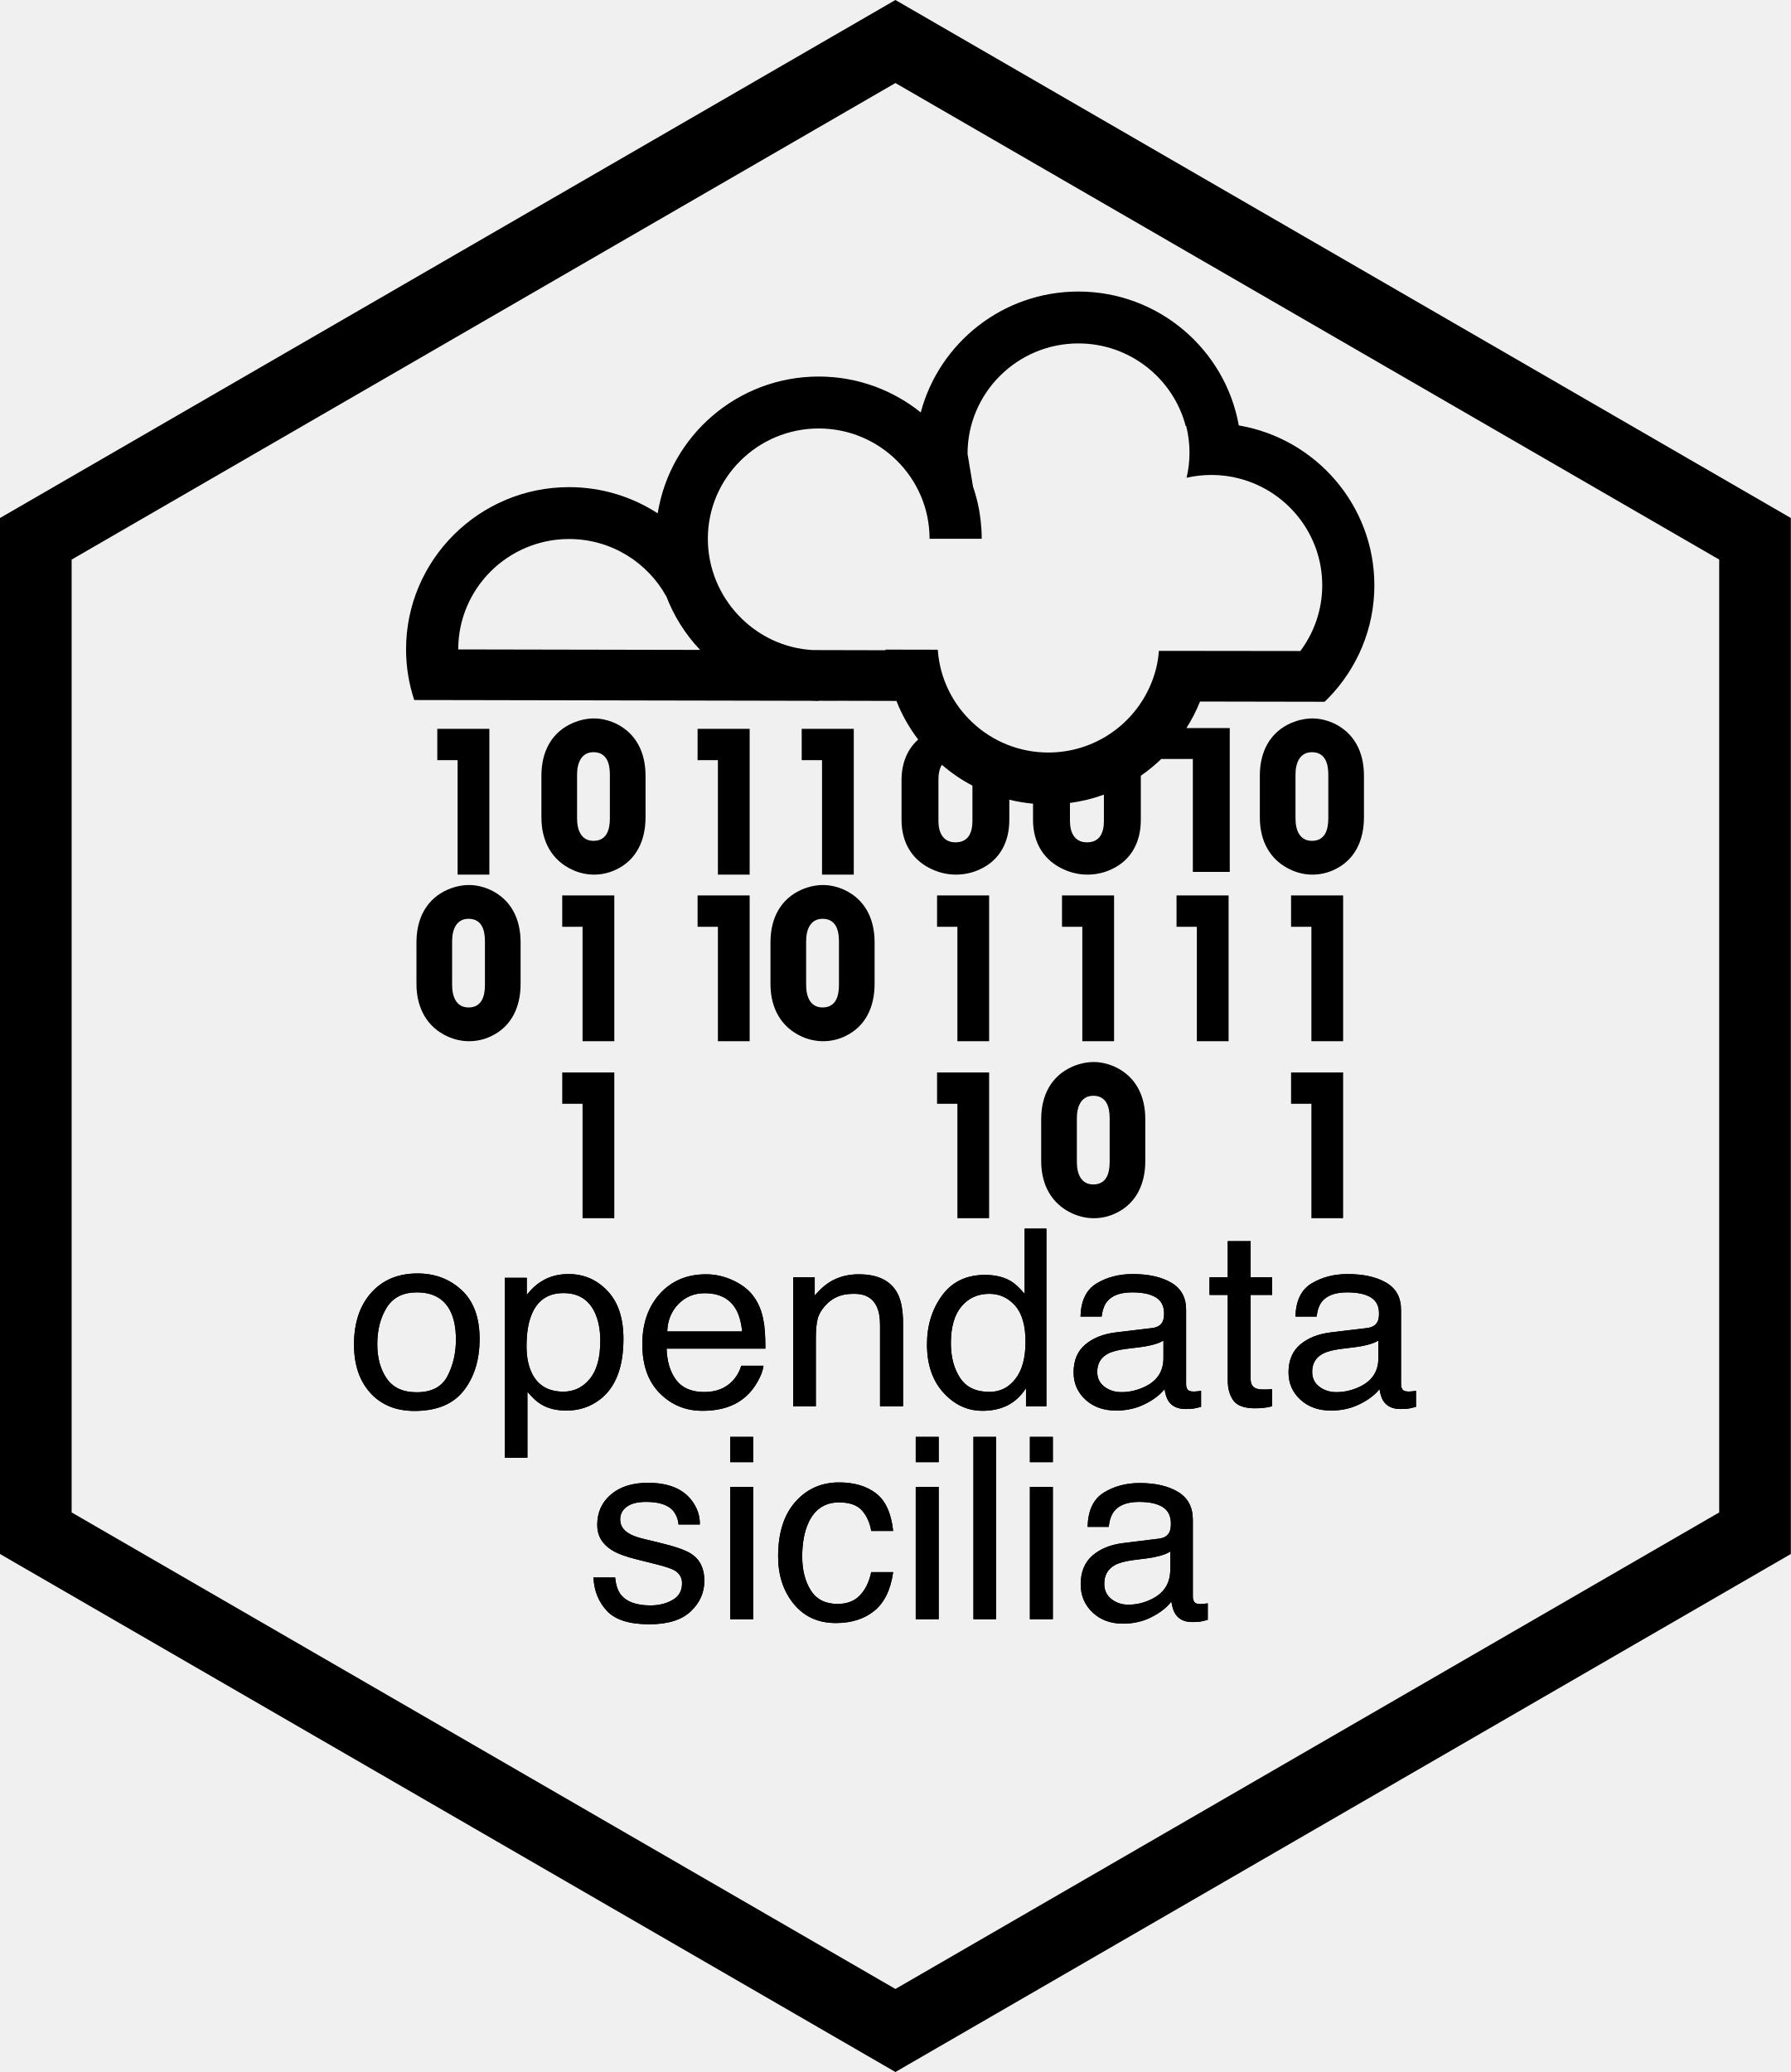
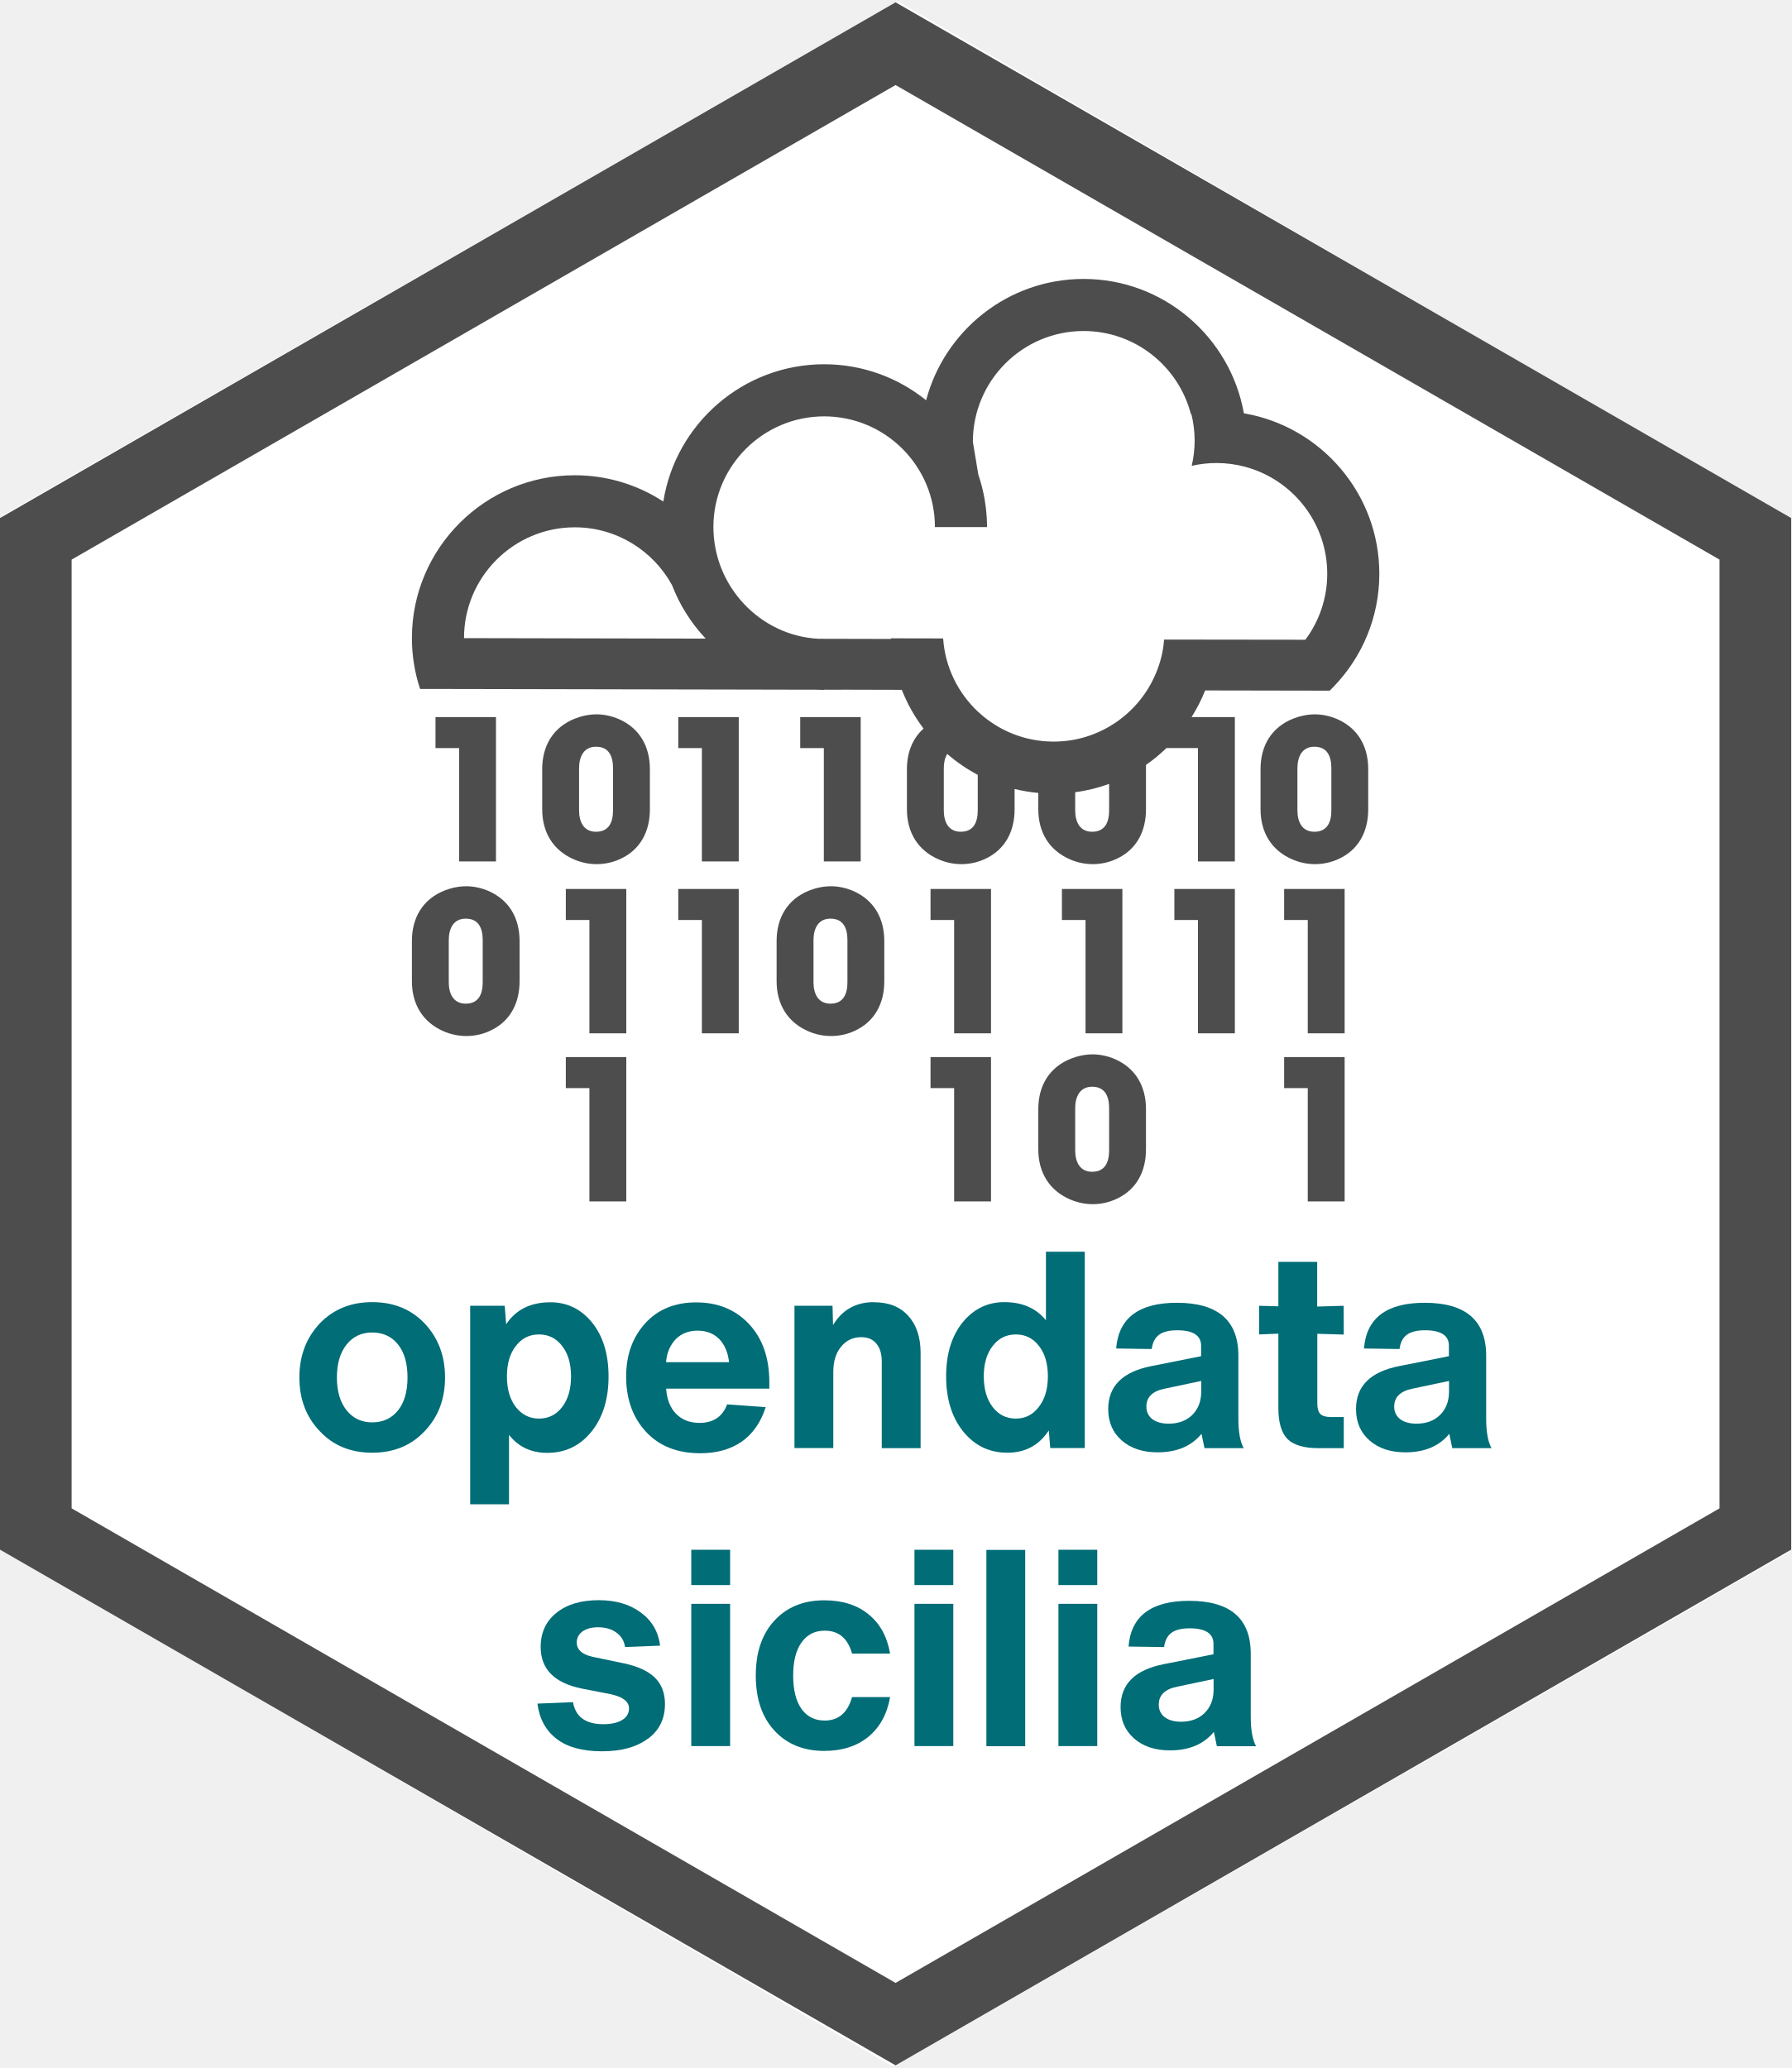
- <svg xmlns="http://www.w3.org/2000/svg" xmlns:xlink="http://www.w3.org/1999/xlink" width="172px" height="199px" viewBox="0 0 172 199" version="1.1">
-   <defs>
-     <path d="M39.814,135.51 C41.949,135.51 43.524,134.858 44.54,133.554 C45.555,132.25 46.063,130.599 46.063,128.601 C46.063,126.533 45.486,124.967 44.334,123.902 C43.182,122.837 41.772,122.305 40.104,122.305 C38.242,122.305 36.76,122.922 35.656,124.157 C34.552,125.391 34,127.05 34,129.133 C34,131.077 34.524,132.626 35.571,133.78 C36.619,134.933 38.033,135.51 39.814,135.51 Z M40.019,133.716 C38.706,133.716 37.747,133.276 37.143,132.397 C36.538,131.517 36.236,130.418 36.236,129.098 C36.236,127.725 36.538,126.552 37.143,125.58 C37.747,124.608 38.714,124.122 40.043,124.122 C41.542,124.122 42.598,124.693 43.21,125.835 C43.597,126.56 43.79,127.501 43.79,128.659 C43.79,129.939 43.522,131.102 42.986,132.148 C42.451,133.193 41.462,133.716 40.019,133.716 Z M50.656,140 L50.656,133.67 C51.131,134.233 51.562,134.63 51.949,134.862 C52.61,135.271 53.427,135.475 54.402,135.475 C55.643,135.475 56.731,135.109 57.666,134.376 C59.14,133.218 59.878,131.289 59.878,128.589 C59.878,126.591 59.366,125.054 58.343,123.977 C57.319,122.901 56.074,122.363 54.608,122.363 C53.617,122.363 52.755,122.594 52.021,123.057 C51.506,123.366 51.03,123.802 50.595,124.365 L50.595,124.365 L50.595,122.722 L48.48,122.722 L48.48,140 L50.656,140 Z M54.112,133.658 C52.614,133.658 51.582,133.018 51.018,131.737 C50.72,131.066 50.571,130.252 50.571,129.295 C50.571,128.107 50.72,127.127 51.018,126.356 C51.574,124.913 52.606,124.191 54.112,124.191 C55.611,124.191 56.642,124.874 57.207,126.24 C57.505,126.95 57.654,127.798 57.654,128.786 C57.654,130.406 57.317,131.623 56.645,132.437 C55.972,133.251 55.128,133.658 54.112,133.658 Z M67.468,135.498 C68.129,135.498 68.721,135.436 69.245,135.313 C70.22,135.097 71.038,134.68 71.699,134.063 C72.093,133.708 72.45,133.251 72.768,132.692 C73.087,132.132 73.274,131.625 73.33,131.17 L73.33,131.17 L71.191,131.17 C71.03,131.718 70.756,132.2 70.369,132.617 C69.692,133.334 68.786,133.693 67.649,133.693 C66.433,133.693 65.534,133.313 64.954,132.553 C64.374,131.793 64.064,130.784 64.023,129.527 L64.023,129.527 L73.512,129.527 C73.512,128.277 73.447,127.366 73.318,126.795 C73.173,125.962 72.883,125.233 72.448,124.608 C71.997,123.952 71.34,123.418 70.478,123.005 C69.616,122.592 68.725,122.386 67.807,122.386 C65.986,122.386 64.511,123.007 63.383,124.249 C62.255,125.491 61.691,127.108 61.691,129.098 C61.691,131.12 62.251,132.692 63.371,133.814 C64.491,134.937 65.857,135.498 67.468,135.498 Z M71.276,127.872 L64.084,127.872 C64.124,126.807 64.483,125.929 65.16,125.239 C65.836,124.548 66.674,124.203 67.674,124.203 C69.068,124.203 70.063,124.705 70.659,125.708 C70.981,126.248 71.187,126.969 71.276,127.872 L71.276,127.872 Z M78.358,135.058 L78.358,128.566 C78.358,127.756 78.413,127.133 78.522,126.697 C78.63,126.261 78.866,125.839 79.229,125.43 C79.68,124.921 80.204,124.581 80.8,124.411 C81.13,124.311 81.553,124.261 82.069,124.261 C83.084,124.261 83.785,124.647 84.172,125.418 C84.406,125.881 84.523,126.491 84.523,127.247 L84.523,127.247 L84.523,135.058 L86.734,135.058 L86.734,127.108 C86.734,125.858 86.557,124.897 86.203,124.226 C85.558,122.999 84.317,122.386 82.48,122.386 C81.642,122.386 80.88,122.544 80.196,122.861 C79.511,123.177 78.862,123.698 78.25,124.423 L78.25,124.423 L78.25,122.664 L76.183,122.664 L76.183,135.058 L78.358,135.058 Z M94.361,135.498 C95.256,135.498 96.049,135.328 96.742,134.989 C97.435,134.649 98.036,134.098 98.543,133.334 L98.543,133.334 L98.543,135.058 L100.501,135.058 L100.501,118 L98.41,118 L98.41,124.261 C97.919,123.682 97.48,123.277 97.093,123.046 C96.424,122.645 95.594,122.444 94.603,122.444 C92.814,122.444 91.438,123.106 90.475,124.429 C89.512,125.752 89.031,127.316 89.031,129.122 C89.031,131.05 89.559,132.595 90.614,133.756 C91.67,134.918 92.919,135.498 94.361,135.498 Z M95.038,133.681 C93.741,133.681 92.798,133.234 92.21,132.339 C91.622,131.444 91.327,130.333 91.327,129.006 C91.327,127.447 91.668,126.267 92.349,125.464 C93.03,124.662 93.918,124.261 95.014,124.261 C95.997,124.261 96.823,124.637 97.492,125.389 C98.16,126.142 98.495,127.301 98.495,128.867 C98.495,130.418 98.171,131.608 97.522,132.437 C96.873,133.267 96.045,133.681 95.038,133.681 Z M107.197,135.475 C108.196,135.475 109.111,135.271 109.941,134.862 C110.771,134.453 111.408,133.971 111.851,133.415 C111.923,133.909 112.048,134.291 112.225,134.561 C112.564,135.07 113.108,135.325 113.857,135.325 C114.163,135.325 114.405,135.313 114.582,135.29 C114.76,135.267 115.017,135.209 115.356,135.116 L115.356,135.116 L115.356,133.577 C115.219,133.6 115.09,133.618 114.969,133.629 C114.848,133.641 114.739,133.647 114.643,133.647 C114.345,133.647 114.149,133.581 114.057,133.45 C113.964,133.319 113.918,133.145 113.918,132.929 L113.918,132.929 L113.918,125.789 C113.918,124.616 113.446,123.752 112.503,123.196 C111.553,122.641 110.316,122.363 108.793,122.363 C107.479,122.363 106.325,122.662 105.33,123.26 C104.335,123.858 103.817,124.921 103.777,126.448 L103.777,126.448 L105.807,126.448 C105.888,125.808 106.061,125.326 106.327,125.002 C106.802,124.415 107.608,124.122 108.744,124.122 C109.727,124.122 110.483,124.282 111.011,124.602 C111.538,124.922 111.802,125.437 111.802,126.147 C111.802,126.494 111.754,126.761 111.657,126.946 C111.488,127.285 111.154,127.486 110.654,127.548 L110.654,127.548 L107.185,127.964 C105.968,128.111 104.985,128.5 104.236,129.133 C103.487,129.766 103.112,130.657 103.112,131.806 C103.112,132.856 103.493,133.729 104.254,134.428 C105.016,135.126 105.997,135.475 107.197,135.475 Z M107.705,133.704 C107.076,133.704 106.533,133.531 106.073,133.184 C105.614,132.836 105.384,132.362 105.384,131.76 C105.384,130.965 105.719,130.387 106.387,130.024 C106.782,129.808 107.375,129.65 108.164,129.55 L108.164,129.55 L109.482,129.388 C109.885,129.341 110.296,129.264 110.715,129.156 C111.134,129.048 111.476,128.913 111.742,128.751 L111.742,128.751 L111.742,130.429 C111.742,131.71 111.138,132.632 109.929,133.195 C109.212,133.535 108.47,133.704 107.705,133.704 Z M120.529,135.255 C120.843,135.255 121.135,135.24 121.405,135.209 C121.675,135.178 121.935,135.128 122.185,135.058 L122.185,135.058 L122.185,133.415 C122.024,133.43 121.883,133.44 121.762,133.444 C121.641,133.448 121.528,133.45 121.423,133.45 C121.029,133.45 120.747,133.407 120.577,133.322 C120.271,133.176 120.118,132.887 120.118,132.454 L120.118,132.454 L120.118,124.365 L122.185,124.365 L122.185,122.664 L120.118,122.664 L120.118,119.204 L117.918,119.204 L117.918,122.664 L116.166,122.664 L116.166,124.365 L117.918,124.365 L117.918,132.57 C117.918,133.365 118.1,134.011 118.462,134.509 C118.825,135.006 119.514,135.255 120.529,135.255 Z M127.841,135.475 C128.841,135.475 129.755,135.271 130.585,134.862 C131.415,134.453 132.052,133.971 132.495,133.415 C132.567,133.909 132.692,134.291 132.87,134.561 C133.208,135.07 133.752,135.325 134.501,135.325 C134.807,135.325 135.049,135.313 135.226,135.29 C135.404,135.267 135.662,135.209 136,135.116 L136,135.116 L136,133.577 C135.863,133.6 135.734,133.618 135.613,133.629 C135.492,133.641 135.384,133.647 135.287,133.647 C134.989,133.647 134.793,133.581 134.701,133.45 C134.608,133.319 134.562,133.145 134.562,132.929 L134.562,132.929 L134.562,125.789 C134.562,124.616 134.09,123.752 133.148,123.196 C132.197,122.641 130.96,122.363 129.437,122.363 C128.123,122.363 126.969,122.662 125.974,123.26 C124.979,123.858 124.461,124.921 124.421,126.448 L124.421,126.448 L126.451,126.448 C126.532,125.808 126.705,125.326 126.971,125.002 C127.447,124.415 128.252,124.122 129.389,124.122 C130.372,124.122 131.127,124.282 131.655,124.602 C132.183,124.922 132.446,125.437 132.446,126.147 C132.446,126.494 132.398,126.761 132.301,126.946 C132.132,127.285 131.798,127.486 131.298,127.548 L131.298,127.548 L127.829,127.964 C126.613,128.111 125.63,128.5 124.88,129.133 C124.131,129.766 123.756,130.657 123.756,131.806 C123.756,132.856 124.137,133.729 124.898,134.428 C125.66,135.126 126.641,135.475 127.841,135.475 Z M128.349,133.704 C127.721,133.704 127.177,133.531 126.717,133.184 C126.258,132.836 126.028,132.362 126.028,131.76 C126.028,130.965 126.363,130.387 127.032,130.024 C127.426,129.808 128.019,129.65 128.808,129.55 L128.808,129.55 L130.126,129.388 C130.529,129.341 130.94,129.264 131.359,129.156 C131.778,129.048 132.12,128.913 132.386,128.751 L132.386,128.751 L132.386,130.429 C132.386,131.71 131.782,132.632 130.573,133.195 C129.856,133.535 129.115,133.704 128.349,133.704 Z" id="path-1" />
-     <path d="M62.361,156 C64.145,156 65.472,155.587 66.343,154.76 C67.215,153.934 67.651,152.952 67.651,151.816 C67.651,150.64 67.229,149.777 66.386,149.229 C65.855,148.879 64.811,148.518 63.253,148.144 L63.253,148.144 L61.819,147.799 C61.193,147.648 60.719,147.473 60.398,147.274 C59.843,146.94 59.566,146.495 59.566,145.939 C59.566,145.43 59.777,145.021 60.199,144.711 C60.62,144.401 61.241,144.246 62.06,144.246 C63.289,144.246 64.153,144.528 64.651,145.093 C64.956,145.49 65.129,145.931 65.169,146.416 L65.169,146.416 L67.217,146.416 C67.233,145.589 66.972,144.819 66.434,144.103 C65.574,142.975 64.173,142.411 62.229,142.411 C60.743,142.411 59.56,142.784 58.681,143.531 C57.801,144.278 57.361,145.256 57.361,146.464 C57.361,147.489 57.827,148.291 58.759,148.872 C59.281,149.205 60.092,149.507 61.193,149.777 L61.193,149.777 L62.916,150.207 C63.839,150.437 64.458,150.64 64.771,150.815 C65.261,151.101 65.506,151.518 65.506,152.066 C65.506,152.789 65.201,153.324 64.59,153.67 C63.98,154.015 63.273,154.188 62.47,154.188 C61.12,154.188 60.173,153.842 59.627,153.151 C59.329,152.77 59.149,152.221 59.084,151.506 L59.084,151.506 L57,151.506 C57.056,152.777 57.484,153.844 58.283,154.707 C59.082,155.569 60.442,156 62.361,156 Z M72.337,140.432 L72.337,138 L70.133,138 L70.133,140.432 L72.337,140.432 Z M72.337,155.511 L72.337,142.804 L70.133,142.804 L70.133,155.511 L72.337,155.511 Z M80.277,155.881 C81.779,155.881 83.012,155.489 83.976,154.707 C84.94,153.924 85.542,152.686 85.783,150.993 L85.783,150.993 L83.675,150.993 C83.474,151.939 83.11,152.684 82.584,153.228 C82.058,153.773 81.345,154.045 80.446,154.045 C79.273,154.045 78.414,153.608 77.867,152.734 C77.321,151.86 77.048,150.783 77.048,149.503 C77.048,148.232 77.241,147.163 77.627,146.297 C78.221,144.962 79.209,144.294 80.59,144.294 C81.602,144.294 82.337,144.554 82.795,145.075 C83.253,145.595 83.546,146.249 83.675,147.036 L83.675,147.036 L85.783,147.036 C85.598,145.327 85.05,144.123 84.139,143.424 C83.227,142.725 82.044,142.375 80.59,142.375 C78.888,142.375 77.486,142.999 76.386,144.246 C75.285,145.494 74.735,147.238 74.735,149.479 C74.735,151.307 75.237,152.831 76.241,154.051 C77.245,155.271 78.59,155.881 80.277,155.881 Z M90.157,140.432 L90.157,138 L87.952,138 L87.952,140.432 L90.157,140.432 Z M90.157,155.511 L90.157,142.804 L87.952,142.804 L87.952,155.511 L90.157,155.511 Z M95.663,155.511 L95.663,138 L93.494,138 L93.494,155.511 L95.663,155.511 Z M101.12,140.432 L101.12,138 L98.916,138 L98.916,140.432 L101.12,140.432 Z M101.12,155.511 L101.12,142.804 L98.916,142.804 L98.916,155.511 L101.12,155.511 Z M107.867,155.94 C108.863,155.94 109.775,155.73 110.602,155.309 C111.43,154.887 112.064,154.391 112.506,153.819 C112.578,154.327 112.703,154.721 112.88,154.999 C113.217,155.523 113.759,155.785 114.506,155.785 C114.811,155.785 115.052,155.774 115.229,155.75 C115.406,155.726 115.663,155.666 116,155.571 L116,155.571 L116,153.985 C115.863,154.009 115.735,154.027 115.614,154.039 C115.494,154.051 115.386,154.057 115.289,154.057 C114.992,154.057 114.797,153.989 114.705,153.854 C114.612,153.719 114.566,153.54 114.566,153.318 L114.566,153.318 L114.566,145.963 C114.566,144.755 114.096,143.865 113.157,143.293 C112.209,142.721 110.976,142.434 109.458,142.434 C108.149,142.434 106.998,142.742 106.006,143.358 C105.014,143.974 104.498,145.069 104.458,146.642 L104.458,146.642 L106.482,146.642 C106.562,145.983 106.735,145.486 107,145.152 C107.474,144.548 108.277,144.246 109.41,144.246 C110.39,144.246 111.143,144.411 111.669,144.741 C112.195,145.071 112.458,145.601 112.458,146.332 C112.458,146.69 112.41,146.964 112.313,147.155 C112.145,147.505 111.811,147.711 111.313,147.775 L111.313,147.775 L107.855,148.204 C106.643,148.355 105.663,148.756 104.916,149.408 C104.169,150.06 103.795,150.977 103.795,152.162 C103.795,153.242 104.175,154.142 104.934,154.862 C105.693,155.581 106.671,155.94 107.867,155.94 Z M108.373,154.117 C107.747,154.117 107.205,153.938 106.747,153.58 C106.289,153.223 106.06,152.734 106.06,152.114 C106.06,151.295 106.394,150.699 107.06,150.326 C107.454,150.103 108.044,149.94 108.831,149.837 L108.831,149.837 L110.145,149.67 C110.546,149.623 110.956,149.543 111.373,149.432 C111.791,149.321 112.133,149.181 112.398,149.015 L112.398,149.015 L112.398,150.743 C112.398,152.062 111.795,153.012 110.59,153.592 C109.876,153.942 109.137,154.117 108.373,154.117 Z" id="path-2" />
-   </defs>
-   <g id="Page-1" stroke="none" stroke-width="1" fill="none" fill-rule="evenodd">
-     <g id="Group-3" fill="#000000" fill-rule="nonzero">
-       <path d="M86,7.975 L165.12,53.743 L165.12,145.257 L86,191.025 L6.88,145.257 L6.88,53.743 L86,7.975 Z M86,0 L0,49.75 L0,149.25 L86,199 L172,149.25 L172,49.75 L86,0 Z" id="path4241" />
-       <polygon id="polygon4499" points="43.952 73.007 43.952 84 47 84 47 70 42 70 42 73.007" />
-       <polygon id="polygon4501" points="72 70 67 70 67 73.007 68.951 73.007 68.951 84 72 84" />
-       <polygon id="polygon4503" points="59 86 54 86 54 89.01 55.951 89.01 55.951 100 59 100" />
-       <polygon id="polygon4505" points="59 103 54 103 54 106.01 55.951 106.01 55.951 117 59 117" />
-       <polygon id="polygon4507" points="72 86 67 86 67 89.01 68.951 89.01 68.951 100 72 100" />
-       <path d="M59.102,69.468 C58.467,69.176 57.744,69 57.054,69 C56.366,69 55.678,69.157 55.026,69.431 C52.997,70.309 52,72.163 52,74.489 L52,78.511 C52,80.817 53.015,82.653 55.007,83.551 C55.659,83.846 56.347,84 57.054,84 C57.816,84 58.576,83.822 59.264,83.474 C61.149,82.537 62,80.68 62,78.511 L62,74.489 C62,72.224 61.058,70.388 59.102,69.468 L59.102,69.468 Z M58.576,78.612 C58.576,79.743 58.232,80.757 57,80.757 C55.822,80.757 55.424,79.722 55.424,78.612 L55.424,74.392 C55.424,73.297 55.822,72.243 57,72.243 C58.232,72.243 58.576,73.258 58.576,74.392 L58.576,78.612 Z" id="path4509" />
-       <polygon id="polygon4511" points="129 86 124 86 124 89.01 125.952 89.01 125.952 100 129 100" />
-       <polygon id="polygon4513" points="129 103 124 103 124 106.01 125.952 106.01 125.952 117 129 117" />
-       <path d="M128.102,69.468 C127.468,69.176 126.743,69 126.055,69 C125.367,69 124.678,69.157 124.025,69.431 C121.996,70.309 121,72.163 121,74.489 L121,78.511 C121,80.817 122.015,82.653 124.008,83.551 C124.66,83.846 125.347,84 126.055,84 C126.815,84 127.576,83.822 128.265,83.474 C130.15,82.537 131,80.68 131,78.511 L131,74.489 C131,72.224 130.057,70.388 128.102,69.468 L128.102,69.468 Z M127.576,78.612 C127.576,79.743 127.232,80.757 126,80.757 C124.822,80.757 124.425,79.722 124.425,78.612 L124.425,74.392 C124.425,73.297 124.822,72.243 126,72.243 C127.232,72.243 127.576,73.258 127.576,74.392 L127.576,78.612 Z" id="path4515" />
-       <polygon id="polygon4517" points="103.951 89.01 103.951 100 107 100 107 86 102 86 102 89.01" />
-       <polygon id="polygon4519" points="118 86 113 86 113 89.01 114.951 89.01 114.951 100 118 100" />
-       <path d="M107.103,102.468 C106.468,102.177 105.745,102 105.056,102 C104.366,102 103.678,102.155 103.027,102.429 C100.999,103.308 100,105.163 100,107.486 L100,111.511 C100,113.814 101.016,115.653 103.008,116.551 C103.659,116.843 104.348,117 105.056,117 C105.817,117 106.577,116.822 107.264,116.471 C109.149,115.534 110,113.68 110,111.511 L110,107.486 C110.002,105.222 109.06,103.389 107.103,102.468 Z M106.577,111.609 C106.577,112.743 106.234,113.757 105.001,113.757 C103.824,113.757 103.427,112.722 103.427,111.609 L103.427,107.392 C103.427,106.297 103.824,105.241 105.001,105.241 C106.234,105.241 106.577,106.259 106.577,107.392 L106.577,111.609 L106.577,111.609 Z" id="path4521" />
-       <path d="M47.103,85.468 C46.468,85.174 45.744,85 45.054,85 C44.366,85 43.678,85.154 43.027,85.429 C40.997,86.307 40,88.163 40,90.49 L40,94.513 C40,96.817 41.015,98.653 43.008,99.554 C43.66,99.845 44.349,100 45.054,100 C45.816,100 46.577,99.825 47.264,99.474 C49.149,98.536 50,96.682 50,94.513 L50,90.49 C50.001,88.221 49.058,86.386 47.103,85.468 Z M46.576,94.61 C46.576,95.744 46.232,96.758 45,96.758 C43.823,96.758 43.424,95.721 43.424,94.61 L43.424,90.389 C43.424,89.297 43.823,88.244 45,88.244 C46.232,88.244 46.576,89.258 46.576,90.389 L46.576,94.61 L46.576,94.61 Z" id="path4523" />
-       <polygon id="polygon4525" points="78.952 73.007 78.952 84 82 84 82 70 77 70 77 73.007" />
-       <polygon id="polygon4527" points="95 86 90 86 90 89.01 91.952 89.01 91.952 100 95 100" />
-       <polygon id="polygon4529" points="95 103 90 103 90 106.01 91.952 106.01 91.952 117 95 117" />
-       <path d="M81.103,85.468 C80.467,85.174 79.744,85 79.054,85 C78.366,85 77.678,85.154 77.026,85.429 C74.996,86.307 74,88.163 74,90.49 L74,94.513 C74,96.817 75.015,98.653 77.008,99.554 C77.66,99.845 78.349,100 79.054,100 C79.816,100 80.577,99.825 81.264,99.474 C83.149,98.536 84,96.682 84,94.513 L84,90.49 C84.001,88.221 83.058,86.386 81.103,85.468 Z M80.577,94.61 C80.577,95.744 80.233,96.758 79,96.758 C77.823,96.758 77.425,95.721 77.425,94.61 L77.425,90.389 C77.425,89.297 77.823,88.244 79,88.244 C80.233,88.244 80.577,89.258 80.577,90.389 L80.577,94.61 Z" id="path4531" />
-       <path d="M115.256,67.379 L116.323,67.379 L127.227,67.399 L127.625,67.001 C130.331,64.199 132,60.398 132,56.215 C132,48.534 126.384,42.137 119.028,40.867 C119.012,40.864 118.997,40.862 118.98,40.861 C117.679,33.563 111.268,28 103.569,28 C96.316,28 90.203,32.936 88.433,39.61 C85.747,37.457 82.338,36.164 78.631,36.164 C70.835,36.164 64.352,41.867 63.169,49.302 C60.717,47.714 57.794,46.786 54.656,46.786 C46.024,46.786 39,53.777 39,62.368 C39,64.06 39.276,65.69 39.78,67.215 L39.781,67.232 L39.786,67.232 L45.208,67.241 L64.086,67.279 L69.508,67.289 L76.932,67.305 L77.786,67.306 C78.065,67.321 78.348,67.328 78.631,67.328 L78.631,67.306 L80.328,67.31 C80.341,67.307 80.355,67.306 80.369,67.304 L86.097,67.319 C86.62,68.655 87.33,69.897 88.185,71.026 C87.122,71.979 86.588,73.327 86.588,74.91 L86.588,78.754 C86.588,80.958 87.638,82.713 89.701,83.571 C90.376,83.853 91.087,84 91.82,84 C92.608,84 93.396,83.83 94.107,83.497 C96.058,82.602 96.939,80.827 96.939,78.754 L96.939,76.807 C97.679,76.989 98.44,77.114 99.217,77.187 L99.217,78.754 C99.217,80.958 100.268,82.713 102.331,83.571 C103.005,83.853 103.718,84 104.451,84 C105.239,84 106.025,83.83 106.737,83.497 C108.688,82.602 109.569,80.827 109.569,78.754 L109.569,74.503 C110.269,74.021 110.923,73.48 111.535,72.894 L114.566,72.894 L114.566,83.74 L118.111,83.74 L118.111,69.928 L113.949,69.928 C114.456,69.122 114.901,68.274 115.256,67.379 Z M67.198,62.417 L65.304,62.414 L44.01,62.372 C44.01,62.372 44.01,62.369 44.01,62.366 C44.01,56.522 48.787,51.768 54.657,51.768 C58.681,51.768 62.188,54.003 63.998,57.286 C63.99,57.263 63.981,57.239 63.974,57.213 C64.71,59.163 65.83,60.928 67.242,62.418 L67.198,62.418 L67.198,62.417 Z M93.395,78.85 C93.395,79.931 93.038,80.9 91.764,80.9 C90.544,80.9 90.132,79.912 90.132,78.85 L90.132,74.818 C90.132,74.318 90.229,73.83 90.462,73.453 C91.358,74.226 92.341,74.899 93.396,75.455 L93.396,78.85 L93.395,78.85 Z M106.024,78.85 C106.024,79.931 105.669,80.9 104.393,80.9 C103.175,80.9 102.763,79.912 102.763,78.85 L102.763,77.117 C103.893,76.968 104.984,76.697 106.024,76.32 L106.024,78.85 L106.024,78.85 Z M100.689,72.274 C95.08,72.274 90.478,67.939 90.073,62.46 C90.073,62.46 90.073,62.46 90.073,62.457 C90.07,62.438 90.067,62.42 90.067,62.4 L85.05,62.39 C85.051,62.409 85.053,62.429 85.054,62.45 L78.081,62.434 C72.464,62.143 67.984,57.401 67.984,51.741 C67.985,45.903 72.761,41.151 78.633,41.151 C84.504,41.151 89.28,45.902 89.28,51.747 L94.289,51.747 C94.289,51.456 94.278,51.167 94.264,50.882 C94.259,50.8 94.249,50.716 94.244,50.636 C94.229,50.428 94.213,50.22 94.189,50.014 C94.18,49.936 94.169,49.862 94.16,49.786 C94.131,49.559 94.1,49.336 94.062,49.114 C94.055,49.074 94.048,49.036 94.043,48.998 C93.899,48.221 93.704,47.462 93.45,46.726 L92.927,43.581 C92.927,37.737 97.701,32.983 103.573,32.983 C108.523,32.983 112.692,36.362 113.882,40.924 C113.896,40.921 113.912,40.919 113.929,40.918 C114.135,41.736 114.245,42.595 114.245,43.478 C114.245,44.304 114.147,45.111 113.964,45.883 C114.728,45.711 115.527,45.615 116.346,45.615 C117.281,45.615 118.189,45.736 119.052,45.964 C123.617,47.159 126.993,51.3 126.993,56.212 C126.993,58.575 126.21,60.761 124.89,62.526 L111.289,62.51 C111.293,62.52 111.301,62.53 111.304,62.54 C111.217,63.695 110.949,64.723 110.519,65.746 C108.913,69.573 105.111,72.274 100.689,72.274 Z" id="path4533" />
-       <g id="opendata">
-         <use xlink:href="#path-1" />
-         <use xlink:href="#path-1" />
-       </g>
-       <g id="sicilia">
-         <use xlink:href="#path-2" />
-         <use xlink:href="#path-2" />
-       </g>
+ <svg xmlns="http://www.w3.org/2000/svg" width="13.748mm" height="15.875mm" viewBox="0 0 13.748 15.875" version="1.1" id="svg5">
+   <defs id="defs2" />
+   <g id="layer1" transform="translate(-152.1612,-133.0932)">
+     <rect y="133.093" x="152.161" height="15.875" width="13.748" id="rect25155" style="fill:none;fill-opacity:1;stroke:none;stroke-width:0.152;stroke-miterlimit:4;stroke-dasharray:none;stroke-opacity:1" />
+     <path transform="matrix(0,0.05129929,-0.05129929,0,181.7969,162.3199)" id="path25157" style="opacity:1;fill:#ffffff;fill-opacity:1;stroke:none;stroke-width:2;stroke-miterlimit:4;stroke-dasharray:none;stroke-opacity:1" d="m -338,577.703 -154.547,-0.316 -77,-134 L -492,309.703 l 154.547,0.316 77,134 z" />
+     <path style="fill:#4d4d4d;stroke-width:0.076" d="m 159.035,133.746 6.324,3.643 v 7.283 l -6.324,3.643 -6.324,-3.643 v -7.283 z m 0,-0.635 -6.874,3.959 v 7.919 l 6.874,3.959 6.874,-3.959 v -7.919 z" id="path25159" />
+     <g id="g25197" transform="matrix(0.07482476,0,0,0.07482476,155.294,135.0445)" style="fill:#4d4d4d">
+       <polygon points="9.007,47.49 2.804,47.49 2.804,50.671 5.226,50.671 5.226,62.299 9.007,62.299 " id="polygon25161" style="fill:#4d4d4d" />
+       <polygon points="30.128,50.671 30.128,62.299 33.91,62.299 33.91,47.49 27.707,47.49 27.707,50.671 " id="polygon25163" style="fill:#4d4d4d" />
+       <polygon points="18.592,68.307 18.592,79.933 22.374,79.933 22.374,65.123 16.171,65.123 16.171,68.307 " id="polygon25165" style="fill:#4d4d4d" />
+       <polygon points="18.592,85.554 18.592,97.18 22.374,97.18 22.374,82.37 16.171,82.37 16.171,85.554 " id="polygon25167" style="fill:#4d4d4d" />
+       <polygon points="30.128,68.307 30.128,79.933 33.91,79.933 33.91,65.123 27.707,65.123 27.707,68.307 " id="polygon25169" style="fill:#4d4d4d" />
+       <path d="m 21.594,47.688 c -0.701,-0.3 -1.5,-0.48 -2.262,-0.48 -0.76,0 -1.52,0.161 -2.241,0.442 -2.241,0.899 -3.342,2.799 -3.342,5.182 v 4.121 c 0,2.363 1.121,4.244 3.322,5.164 0.72,0.302 1.48,0.46 2.261,0.46 0.841,0 1.681,-0.182 2.441,-0.539 2.082,-0.96 3.022,-2.863 3.022,-5.085 v -4.121 c 0,-2.321 -1.04,-4.202 -3.201,-5.144 z m -0.581,9.368 c 0,1.159 -0.38,2.198 -1.741,2.198 -1.301,0 -1.741,-1.06 -1.741,-2.198 v -4.323 c 0,-1.122 0.44,-2.202 1.741,-2.202 1.361,0 1.741,1.04 1.741,2.202 z" id="path25171" style="fill:#4d4d4d" />
+       <polygon points="92.277,68.307 92.277,79.933 96.059,79.933 96.059,65.123 89.854,65.123 89.854,68.307 " id="polygon25173" style="fill:#4d4d4d" />
+       <polygon points="92.277,85.554 92.277,97.18 96.059,97.18 96.059,82.37 89.854,82.37 89.854,85.554 " id="polygon25175" style="fill:#4d4d4d" />
+       <path d="m 95.278,47.688 c -0.7,-0.3 -1.501,-0.48 -2.261,-0.48 -0.76,0 -1.521,0.161 -2.242,0.442 -2.241,0.899 -3.341,2.799 -3.341,5.182 v 4.121 c 0,2.363 1.121,4.244 3.322,5.164 0.72,0.302 1.479,0.46 2.261,0.46 0.84,0 1.68,-0.182 2.441,-0.539 2.082,-0.96 3.021,-2.863 3.021,-5.085 v -4.121 c 0,-2.321 -1.041,-4.202 -3.201,-5.144 z m -0.581,9.368 c 0,1.159 -0.38,2.198 -1.741,2.198 -1.301,0 -1.739,-1.06 -1.739,-2.198 v -4.323 c 0,-1.122 0.438,-2.202 1.739,-2.202 1.361,0 1.741,1.04 1.741,2.202 z" id="path25177" style="fill:#4d4d4d" />
+       <polygon points="73.262,65.123 67.06,65.123 67.06,68.307 69.48,68.307 69.48,79.933 73.262,79.933 " id="polygon25179" style="fill:#4d4d4d" />
+       <polygon points="81.016,68.307 81.016,79.933 84.799,79.933 84.799,65.123 78.595,65.123 78.595,68.307 " id="polygon25181" style="fill:#4d4d4d" />
+       <path d="m 72.482,82.571 c -0.701,-0.298 -1.5,-0.479 -2.261,-0.479 -0.762,0 -1.522,0.159 -2.241,0.44 -2.241,0.9 -3.344,2.801 -3.344,5.181 v 4.124 c 0,2.36 1.122,4.244 3.323,5.164 0.719,0.299 1.48,0.46 2.262,0.46 0.841,0 1.68,-0.182 2.439,-0.542 2.082,-0.96 3.022,-2.86 3.022,-5.082 v -4.124 c 0.002,-2.32 -1.038,-4.198 -3.2,-5.142 z m -0.581,9.366 c 0,1.162 -0.379,2.201 -1.741,2.201 -1.3,0 -1.739,-1.06 -1.739,-2.201 v -4.32 c 0,-1.122 0.439,-2.204 1.739,-2.204 1.362,0 1.741,1.043 1.741,2.204 z" id="path25183" style="fill:#4d4d4d" />
+       <path d="M 8.228,65.324 C 7.527,65.023 6.727,64.845 5.965,64.845 c -0.76,0 -1.52,0.158 -2.239,0.439 -2.242,0.9 -3.343,2.801 -3.343,5.185 v 4.121 c 0,2.36 1.121,4.241 3.322,5.164 0.721,0.298 1.481,0.457 2.26,0.457 0.842,0 1.682,-0.179 2.441,-0.539 2.082,-0.961 3.022,-2.86 3.022,-5.082 v -4.121 c 10e-4,-2.324 -1.04,-4.204 -3.2,-5.145 z m -0.582,9.365 c 0,1.162 -0.38,2.201 -1.741,2.201 -1.3,0 -1.74,-1.062 -1.74,-2.201 v -4.323 c 0,-1.119 0.44,-2.198 1.74,-2.198 1.361,0 1.741,1.039 1.741,2.198 z" id="path25185" style="fill:#4d4d4d" />
+       <polygon points="46.418,47.49 40.215,47.49 40.215,50.671 42.637,50.671 42.637,62.299 46.418,62.299 " id="polygon25187" style="fill:#4d4d4d" />
+       <polygon points="56.004,68.307 56.004,79.933 59.785,79.933 59.785,65.123 53.582,65.123 53.582,68.307 " id="polygon25189" style="fill:#4d4d4d" />
+       <polygon points="56.004,85.554 56.004,97.18 59.785,97.18 59.785,82.37 53.582,82.37 53.582,85.554 " id="polygon25191" style="fill:#4d4d4d" />
+       <path d="m 45.639,65.324 c -0.702,-0.301 -1.501,-0.479 -2.263,-0.479 -0.76,0 -1.52,0.158 -2.24,0.439 -2.242,0.9 -3.342,2.801 -3.342,5.185 v 4.121 c 0,2.36 1.121,4.241 3.322,5.164 0.721,0.298 1.481,0.457 2.26,0.457 0.842,0 1.682,-0.179 2.441,-0.539 2.082,-0.961 3.022,-2.86 3.022,-5.082 v -4.121 c 0.001,-2.324 -1.04,-4.204 -3.2,-5.145 z m -0.581,9.365 c 0,1.162 -0.38,2.201 -1.741,2.201 -1.3,0 -1.74,-1.062 -1.74,-2.201 v -4.323 c 0,-1.119 0.44,-2.198 1.74,-2.198 1.361,0 1.741,1.039 1.741,2.198 z" id="path25193" style="fill:#4d4d4d" />
+       <path d="m 81.751,44.757 1.139,0.001 11.635,0.021 0.425,-0.427 c 2.887,-3.004 4.668,-7.079 4.668,-11.563 0,-8.235 -5.993,-15.094 -13.842,-16.455 C 85.759,16.331 85.743,16.328 85.725,16.327 84.337,8.503 77.496,2.539 69.281,2.539 c -7.739,0 -14.262,5.292 -16.151,12.447 -2.866,-2.308 -6.503,-3.694 -10.459,-3.694 -8.319,0 -15.236,6.114 -16.499,14.085 -2.616,-1.703 -5.735,-2.697 -9.083,-2.697 -9.211,0 -16.706,7.495 -16.706,16.705 0,1.814 0.294,3.562 0.832,5.197 L 1.216,44.6 h 0.006 l 5.785,0.01 20.144,0.04 5.785,0.011 7.922,0.017 0.911,0.001 c 0.298,0.016 0.6,0.024 0.902,0.024 v -0.024 l 1.811,0.004 c 0.014,-0.003 0.029,-0.004 0.044,-0.006 l 6.111,0.016 c 0.559,1.433 1.316,2.764 2.228,3.975 -1.134,1.021 -1.704,2.466 -1.704,4.164 v 4.121 c 0,2.363 1.121,4.244 3.322,5.164 0.72,0.302 1.479,0.46 2.261,0.46 0.841,0 1.682,-0.182 2.441,-0.539 2.081,-0.96 3.021,-2.863 3.021,-5.085 v -2.088 c 0.79,0.195 1.602,0.33 2.431,0.408 v 1.68 c 0,2.363 1.122,4.244 3.323,5.164 0.719,0.302 1.48,0.46 2.262,0.46 0.841,0 1.68,-0.182 2.439,-0.539 2.082,-0.96 3.022,-2.863 3.022,-5.085 v -4.558 c 0.747,-0.517 1.445,-1.097 2.098,-1.725 h 3.234 v 11.628 h 3.783 V 47.49 h -4.441 c 0.541,-0.864 1.016,-1.773 1.394,-2.733 z M 30.471,39.438 28.45,39.435 5.729,39.39 c 0,-10e-4 0,-0.004 0,-0.007 0,-6.265 5.097,-11.362 11.361,-11.362 4.293,0 8.036,2.396 9.967,5.916 -0.009,-0.025 -0.018,-0.051 -0.026,-0.078 0.786,2.09 1.981,3.982 3.487,5.58 h -0.047 z m 27.954,17.618 c 0,1.159 -0.381,2.198 -1.741,2.198 -1.301,0 -1.741,-1.06 -1.741,-2.198 v -4.323 c 0,-0.536 0.104,-1.059 0.352,-1.463 0.956,0.828 2.005,1.55 3.131,2.146 v 3.64 z m 13.476,0 c 0,1.159 -0.379,2.198 -1.741,2.198 -1.3,0 -1.739,-1.06 -1.739,-2.198 v -1.858 c 1.206,-0.16 2.37,-0.451 3.48,-0.855 z m -5.693,-7.051 c -5.985,0 -10.896,-4.647 -11.328,-10.521 0,0 0,0 0,-0.003 -0.003,-0.021 -0.006,-0.04 -0.006,-0.061 L 49.52,39.409 c 10e-4,0.02 0.003,0.042 0.005,0.064 L 42.084,39.456 C 36.091,39.144 31.31,34.06 31.31,27.992 c 0.001,-6.259 5.097,-11.354 11.363,-11.354 6.265,0 11.361,5.094 11.361,11.36 h 5.345 c 0,-0.312 -0.012,-0.621 -0.027,-0.927 -0.005,-0.088 -0.016,-0.178 -0.021,-0.264 -0.016,-0.223 -0.033,-0.446 -0.059,-0.667 -0.01,-0.083 -0.021,-0.163 -0.031,-0.244 -0.031,-0.243 -0.064,-0.483 -0.105,-0.721 -0.007,-0.042 -0.014,-0.083 -0.02,-0.124 -0.153,-0.833 -0.362,-1.647 -0.632,-2.436 l -0.559,-3.372 c 0,-6.265 5.095,-11.362 11.36,-11.362 5.282,0 9.73,3.623 11,8.514 0.015,-0.003 0.032,-0.005 0.05,-0.007 0.22,0.877 0.338,1.798 0.338,2.745 0,0.886 -0.105,1.751 -0.3,2.579 0.815,-0.185 1.668,-0.288 2.542,-0.288 0.997,0 1.966,0.13 2.887,0.374 4.871,1.281 8.473,5.721 8.473,10.987 0,2.534 -0.835,4.877 -2.244,6.77 L 77.519,39.537 c 0.004,0.011 0.012,0.022 0.015,0.033 -0.092,1.238 -0.378,2.34 -0.837,3.437 -1.714,4.103 -5.771,6.998 -10.489,6.998 z" id="path25195" style="fill:#4d4d4d" />
+     </g>
+     <g aria-label="opendata sicilia" id="text25203" style="font-size:2.117px;line-height:1;font-family:Montserrat;-inkscape-font-specification:Montserrat;letter-spacing:0px;word-spacing:0px;fill:#006d77;stroke-width:0.265">
+       <path d="m 155.42,144.08 q -0.155,0.165 -0.402,0.165 -0.248,0 -0.402,-0.165 -0.157,-0.163 -0.157,-0.413 0,-0.248 0.157,-0.415 0.157,-0.163 0.402,-0.163 0.246,0 0.402,0.163 0.157,0.167 0.157,0.415 0,0.25 -0.157,0.413 z m -0.673,-0.413 q 0,0.159 0.074,0.252 0.074,0.093 0.197,0.093 0.125,0 0.199,-0.093 0.072,-0.091 0.072,-0.252 0,-0.161 -0.072,-0.252 -0.074,-0.093 -0.199,-0.093 -0.123,0 -0.197,0.093 -0.074,0.093 -0.074,0.252 z" style="font-weight:bold;font-family:'Helvetica Now Text';-inkscape-font-specification:'Helvetica Now Text Bold';text-align:center;text-anchor:middle" id="path25205" />
+       <path d="m 156.385,143.09 q 0.193,0 0.32,0.155 0.127,0.157 0.127,0.415 0,0.26 -0.131,0.423 -0.131,0.163 -0.339,0.163 -0.186,0 -0.294,-0.138 v 0.533 h -0.298 v -1.524 h 0.265 l 0.011,0.142 q 0.112,-0.169 0.341,-0.169 z m -0.087,0.893 q 0.11,0 0.178,-0.089 0.068,-0.089 0.068,-0.235 0,-0.146 -0.068,-0.233 -0.068,-0.089 -0.178,-0.089 -0.11,0 -0.178,0.089 -0.068,0.087 -0.068,0.233 0,0.146 0.068,0.235 0.07,0.089 0.178,0.089 z" style="font-weight:bold;font-family:'Helvetica Now Text';-inkscape-font-specification:'Helvetica Now Text Bold';text-align:center;text-anchor:middle" id="path25207" />
+       <path d="m 158.066,143.702 v 0.051 h -0.792 q 0.008,0.123 0.076,0.193 0.068,0.07 0.18,0.07 0.159,0 0.212,-0.142 l 0.296,0.021 q -0.055,0.174 -0.184,0.265 -0.129,0.089 -0.318,0.089 -0.265,0 -0.417,-0.165 -0.152,-0.165 -0.152,-0.423 0,-0.248 0.146,-0.409 0.146,-0.161 0.392,-0.161 0.248,0 0.404,0.165 0.157,0.167 0.157,0.447 z m -0.309,-0.152 q -0.013,-0.114 -0.076,-0.178 -0.064,-0.064 -0.165,-0.064 -0.102,0 -0.167,0.064 -0.066,0.068 -0.076,0.178 z" style="font-weight:bold;font-family:'Helvetica Now Text';-inkscape-font-specification:'Helvetica Now Text Bold';text-align:center;text-anchor:middle" id="path25209" />
+       <path d="m 158.87,143.09 q 0.169,0 0.262,0.104 0.095,0.104 0.095,0.284 v 0.732 h -0.298 v -0.665 q 0,-0.089 -0.042,-0.138 -0.04,-0.049 -0.116,-0.049 -0.095,0 -0.155,0.074 -0.059,0.072 -0.059,0.193 v 0.584 h -0.298 v -1.092 h 0.292 l 0.004,0.148 q 0.106,-0.176 0.315,-0.176 z" style="font-weight:bold;font-family:'Helvetica Now Text';-inkscape-font-specification:'Helvetica Now Text Bold';text-align:center;text-anchor:middle" id="path25211" />
+       <path d="m 160.189,143.227 v -0.525 h 0.298 v 1.507 h -0.265 l -0.011,-0.135 q -0.112,0.171 -0.318,0.171 -0.207,0 -0.339,-0.163 -0.131,-0.163 -0.131,-0.423 0,-0.258 0.127,-0.415 0.127,-0.155 0.32,-0.155 0.205,0 0.318,0.138 z m -0.231,0.756 q 0.108,0 0.176,-0.089 0.07,-0.089 0.07,-0.235 0,-0.146 -0.068,-0.233 -0.068,-0.089 -0.178,-0.089 -0.11,0 -0.178,0.089 -0.068,0.087 -0.068,0.233 0,0.146 0.068,0.235 0.068,0.089 0.178,0.089 z" style="font-weight:bold;font-family:'Helvetica Now Text';-inkscape-font-specification:'Helvetica Now Text Bold';text-align:center;text-anchor:middle" id="path25213" />
+       <path d="m 161.709,144.21 h -0.303 q -0.023,-0.106 -0.023,-0.11 -0.116,0.142 -0.337,0.142 -0.171,0 -0.275,-0.091 -0.104,-0.091 -0.104,-0.241 0,-0.265 0.332,-0.33 l 0.381,-0.076 v -0.08 q 0,-0.119 -0.184,-0.119 -0.091,0 -0.138,0.034 -0.047,0.034 -0.057,0.11 l -0.273,-0.004 q 0.028,-0.351 0.466,-0.351 0.472,0 0.472,0.406 v 0.483 q 0,0.155 0.042,0.229 z m -0.578,-0.188 q 0.112,0 0.18,-0.066 0.07,-0.068 0.07,-0.182 v -0.08 l -0.279,0.059 q -0.142,0.028 -0.142,0.138 0,0.059 0.044,0.095 0.047,0.036 0.127,0.036 z" style="font-weight:bold;font-family:'Helvetica Now Text';-inkscape-font-specification:'Helvetica Now Text Bold';text-align:center;text-anchor:middle" id="path25215" />
+       <path d="m 162.475,143.338 -0.203,-0.006 v 0.536 q 0,0.055 0.023,0.08 0.025,0.023 0.08,0.023 h 0.1 v 0.239 h -0.195 q -0.165,0 -0.237,-0.07 -0.07,-0.072 -0.07,-0.237 v -0.572 l -0.148,0.006 v -0.22 l 0.148,0.004 v -0.341 h 0.298 v 0.343 l 0.203,-0.006 z" style="font-weight:bold;font-family:'Helvetica Now Text';-inkscape-font-specification:'Helvetica Now Text Bold';text-align:center;text-anchor:middle" id="path25217" />
+       <path d="m 163.611,144.21 h -0.303 q -0.023,-0.106 -0.023,-0.11 -0.116,0.142 -0.337,0.142 -0.171,0 -0.275,-0.091 -0.104,-0.091 -0.104,-0.241 0,-0.265 0.332,-0.33 l 0.381,-0.076 v -0.08 q 0,-0.119 -0.184,-0.119 -0.091,0 -0.138,0.034 -0.047,0.034 -0.057,0.11 l -0.273,-0.004 q 0.028,-0.351 0.466,-0.351 0.472,0 0.472,0.406 v 0.483 q 0,0.155 0.042,0.229 z m -0.578,-0.188 q 0.112,0 0.18,-0.066 0.07,-0.068 0.07,-0.182 v -0.08 l -0.279,0.059 q -0.142,0.028 -0.142,0.138 0,0.059 0.044,0.095 0.047,0.036 0.127,0.036 z" style="font-weight:bold;font-family:'Helvetica Now Text';-inkscape-font-specification:'Helvetica Now Text Bold';text-align:center;text-anchor:middle" id="path25219" />
+       <path d="m 157.134,146.44 q -0.129,0.097 -0.353,0.097 -0.224,0 -0.347,-0.095 -0.125,-0.095 -0.148,-0.271 l 0.273,-0.011 q 0.03,0.169 0.233,0.169 0.091,0 0.144,-0.032 0.053,-0.032 0.053,-0.089 0,-0.08 -0.144,-0.11 l -0.216,-0.042 q -0.318,-0.064 -0.318,-0.32 0,-0.165 0.121,-0.262 0.121,-0.097 0.324,-0.097 0.197,0 0.324,0.095 0.127,0.093 0.148,0.254 l -0.269,0.011 q -0.011,-0.072 -0.068,-0.112 -0.055,-0.04 -0.14,-0.04 -0.074,0 -0.119,0.032 -0.044,0.032 -0.044,0.085 0,0.083 0.123,0.11 l 0.235,0.049 q 0.163,0.034 0.241,0.11 0.078,0.076 0.078,0.203 0,0.171 -0.131,0.267 z" style="font-weight:bold;font-family:'Helvetica Now Text';-inkscape-font-specification:'Helvetica Now Text Bold';text-align:center;text-anchor:middle" id="path25221" />
+       <path d="m 157.765,145.261 h -0.298 v -0.271 h 0.298 z m 0,1.236 h -0.298 v -1.092 h 0.298 z" style="font-weight:bold;font-family:'Helvetica Now Text';-inkscape-font-specification:'Helvetica Now Text Bold';text-align:center;text-anchor:middle" id="path25223" />
+       <path d="m 158.487,146.534 q -0.239,0 -0.383,-0.157 -0.142,-0.155 -0.142,-0.421 0,-0.267 0.142,-0.421 0.144,-0.157 0.383,-0.157 0.21,0 0.341,0.108 0.131,0.106 0.165,0.301 h -0.292 q -0.049,-0.176 -0.21,-0.176 -0.114,0 -0.178,0.091 -0.064,0.089 -0.064,0.254 0,0.165 0.064,0.256 0.064,0.089 0.178,0.089 0.159,0 0.21,-0.18 h 0.292 q -0.034,0.195 -0.167,0.305 -0.133,0.108 -0.339,0.108 z" style="font-weight:bold;font-family:'Helvetica Now Text';-inkscape-font-specification:'Helvetica Now Text Bold';text-align:center;text-anchor:middle" id="path25225" />
+       <path d="m 159.478,145.261 h -0.298 v -0.271 h 0.298 z m 0,1.236 h -0.298 v -1.092 h 0.298 z" style="font-weight:bold;font-family:'Helvetica Now Text';-inkscape-font-specification:'Helvetica Now Text Bold';text-align:center;text-anchor:middle" id="path25227" />
+       <path d="m 160.03,146.498 h -0.298 v -1.507 h 0.298 z" style="font-weight:bold;font-family:'Helvetica Now Text';-inkscape-font-specification:'Helvetica Now Text Bold';text-align:center;text-anchor:middle" id="path25229" />
+       <path d="m 160.583,145.261 h -0.298 v -0.271 h 0.298 z m 0,1.236 h -0.298 v -1.092 h 0.298 z" style="font-weight:bold;font-family:'Helvetica Now Text';-inkscape-font-specification:'Helvetica Now Text Bold';text-align:center;text-anchor:middle" id="path25231" />
+       <path d="m 161.804,146.498 h -0.303 q -0.023,-0.106 -0.023,-0.11 -0.116,0.142 -0.337,0.142 -0.171,0 -0.275,-0.091 -0.104,-0.091 -0.104,-0.241 0,-0.265 0.332,-0.33 l 0.381,-0.076 v -0.08 q 0,-0.119 -0.184,-0.119 -0.091,0 -0.138,0.034 -0.047,0.034 -0.057,0.11 l -0.273,-0.004 q 0.028,-0.351 0.466,-0.351 0.472,0 0.472,0.406 v 0.483 q 0,0.155 0.042,0.229 z m -0.578,-0.188 q 0.112,0 0.18,-0.066 0.07,-0.068 0.07,-0.182 v -0.08 l -0.279,0.059 q -0.142,0.028 -0.142,0.138 0,0.059 0.044,0.095 0.047,0.036 0.127,0.036 z" style="font-weight:bold;font-family:'Helvetica Now Text';-inkscape-font-specification:'Helvetica Now Text Bold';text-align:center;text-anchor:middle" id="path25233" />
    </g>
  </g>
</svg>
